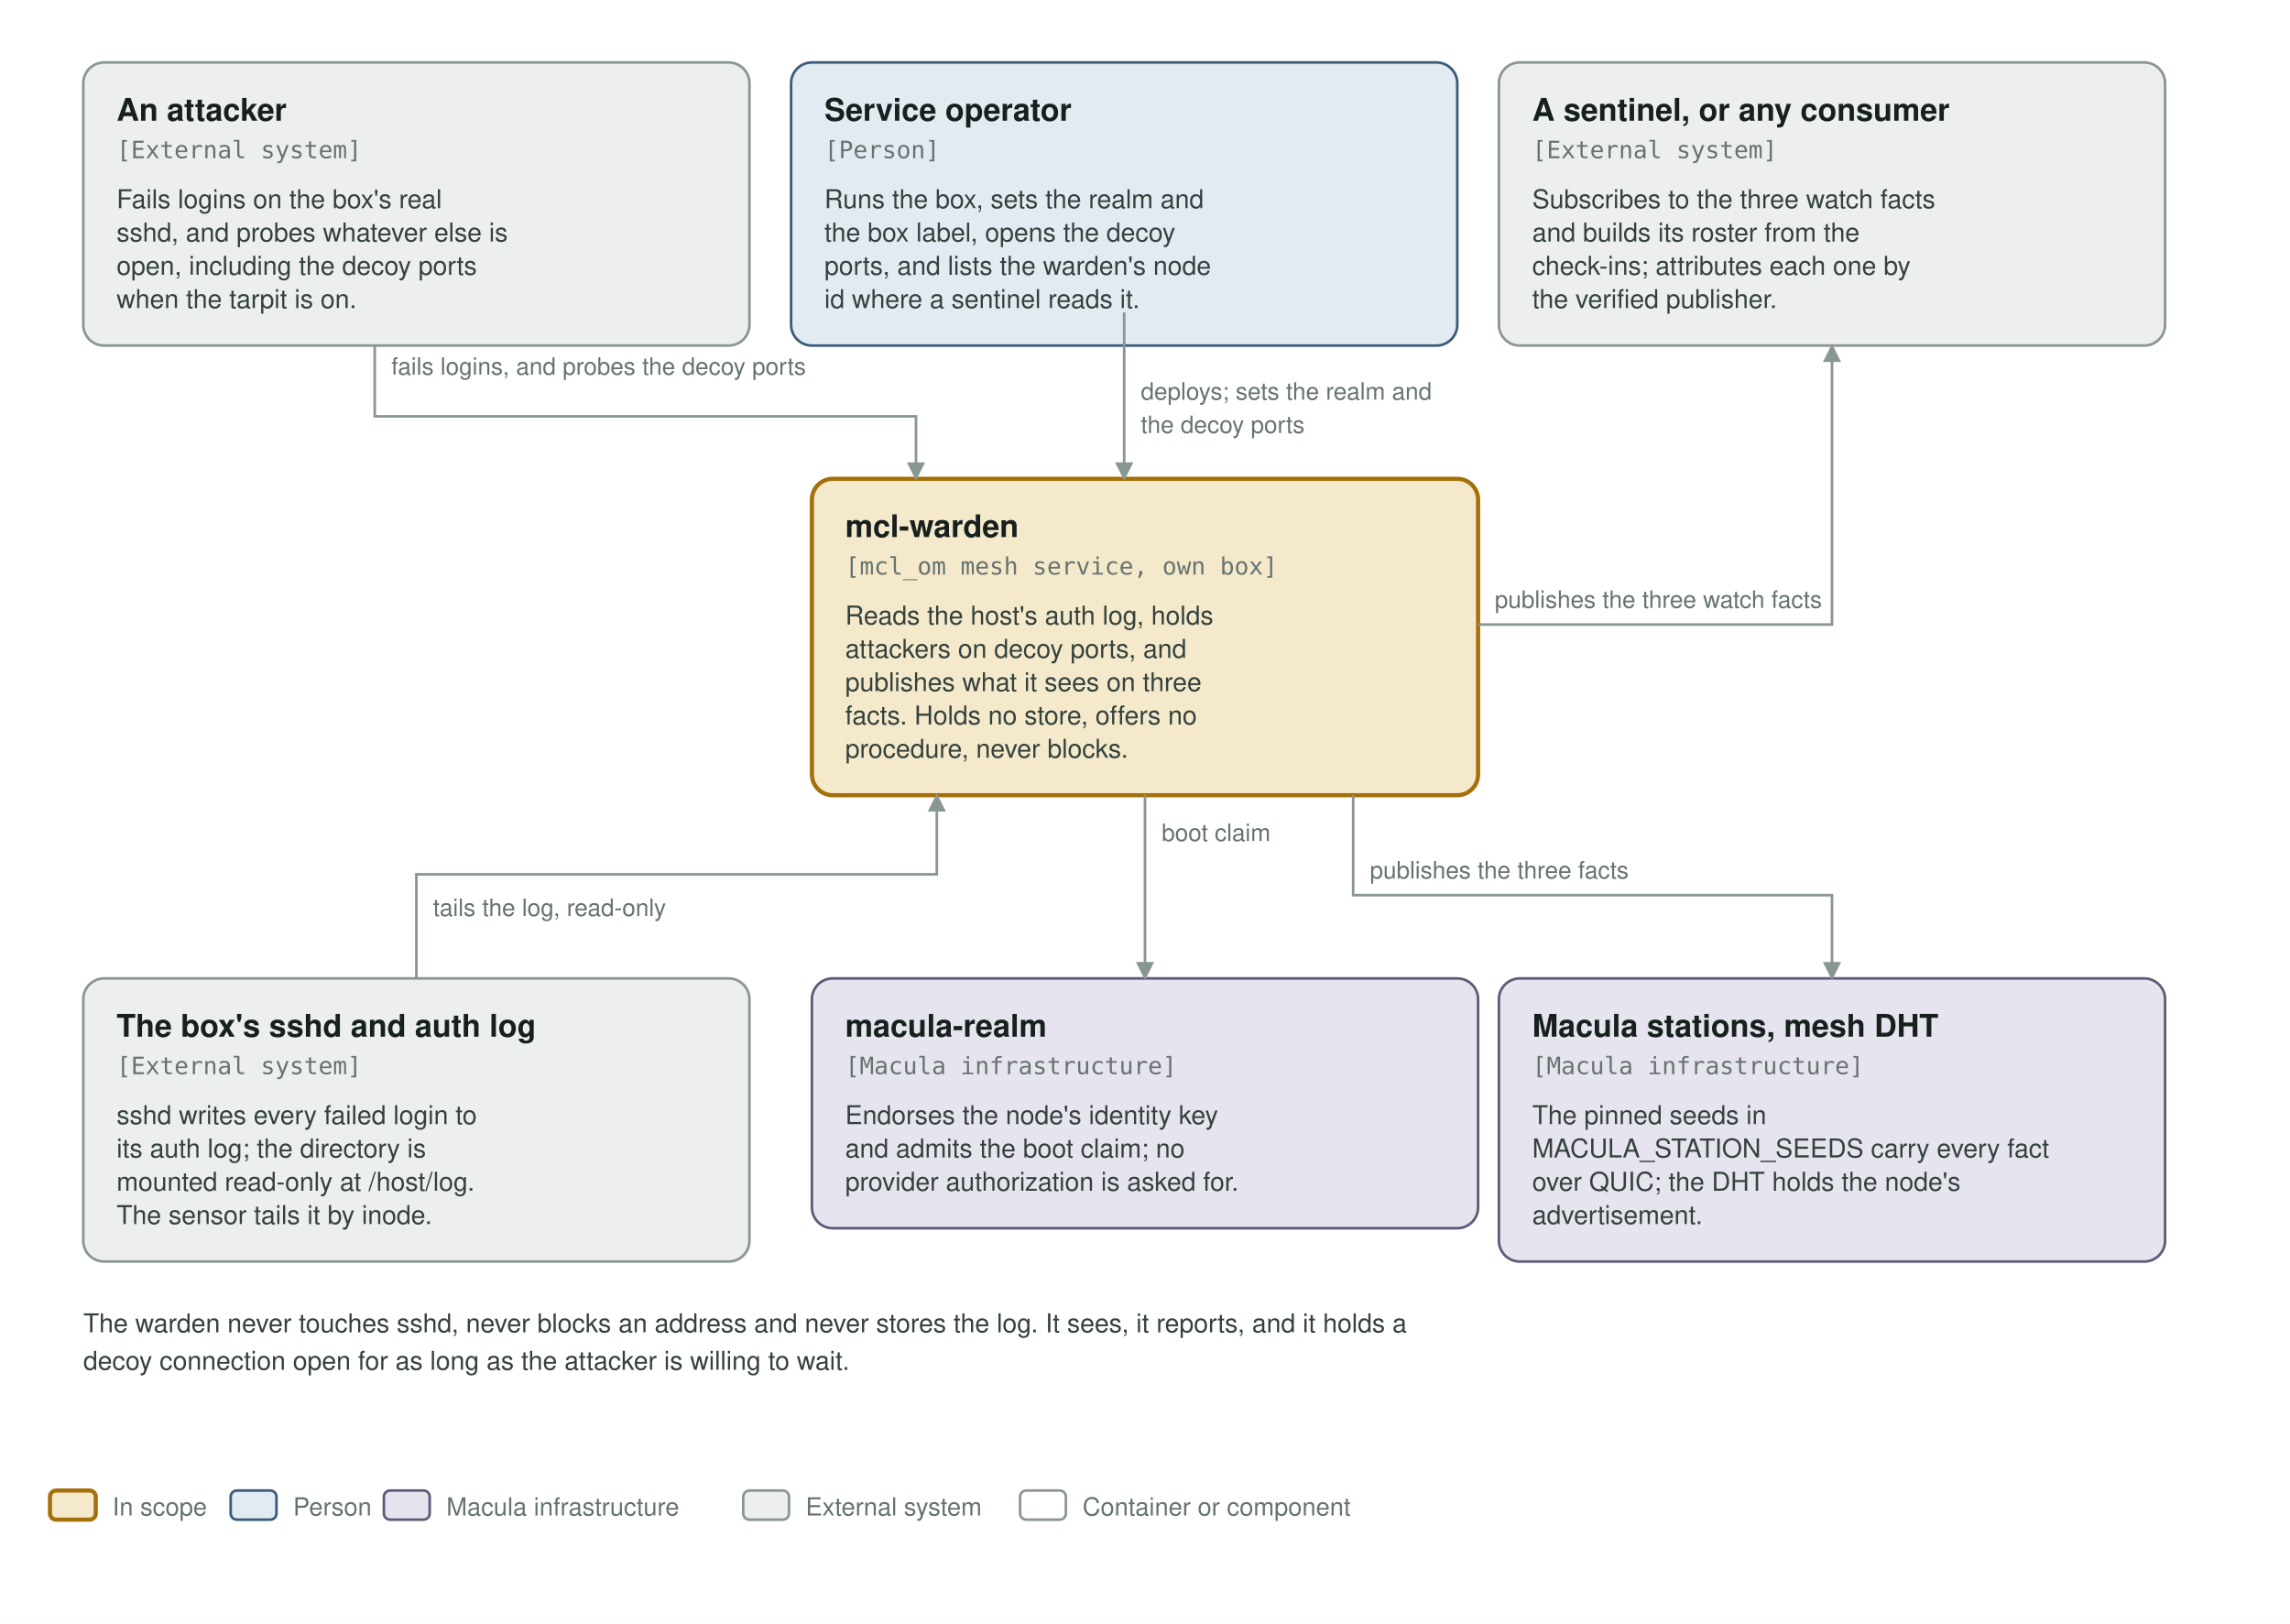
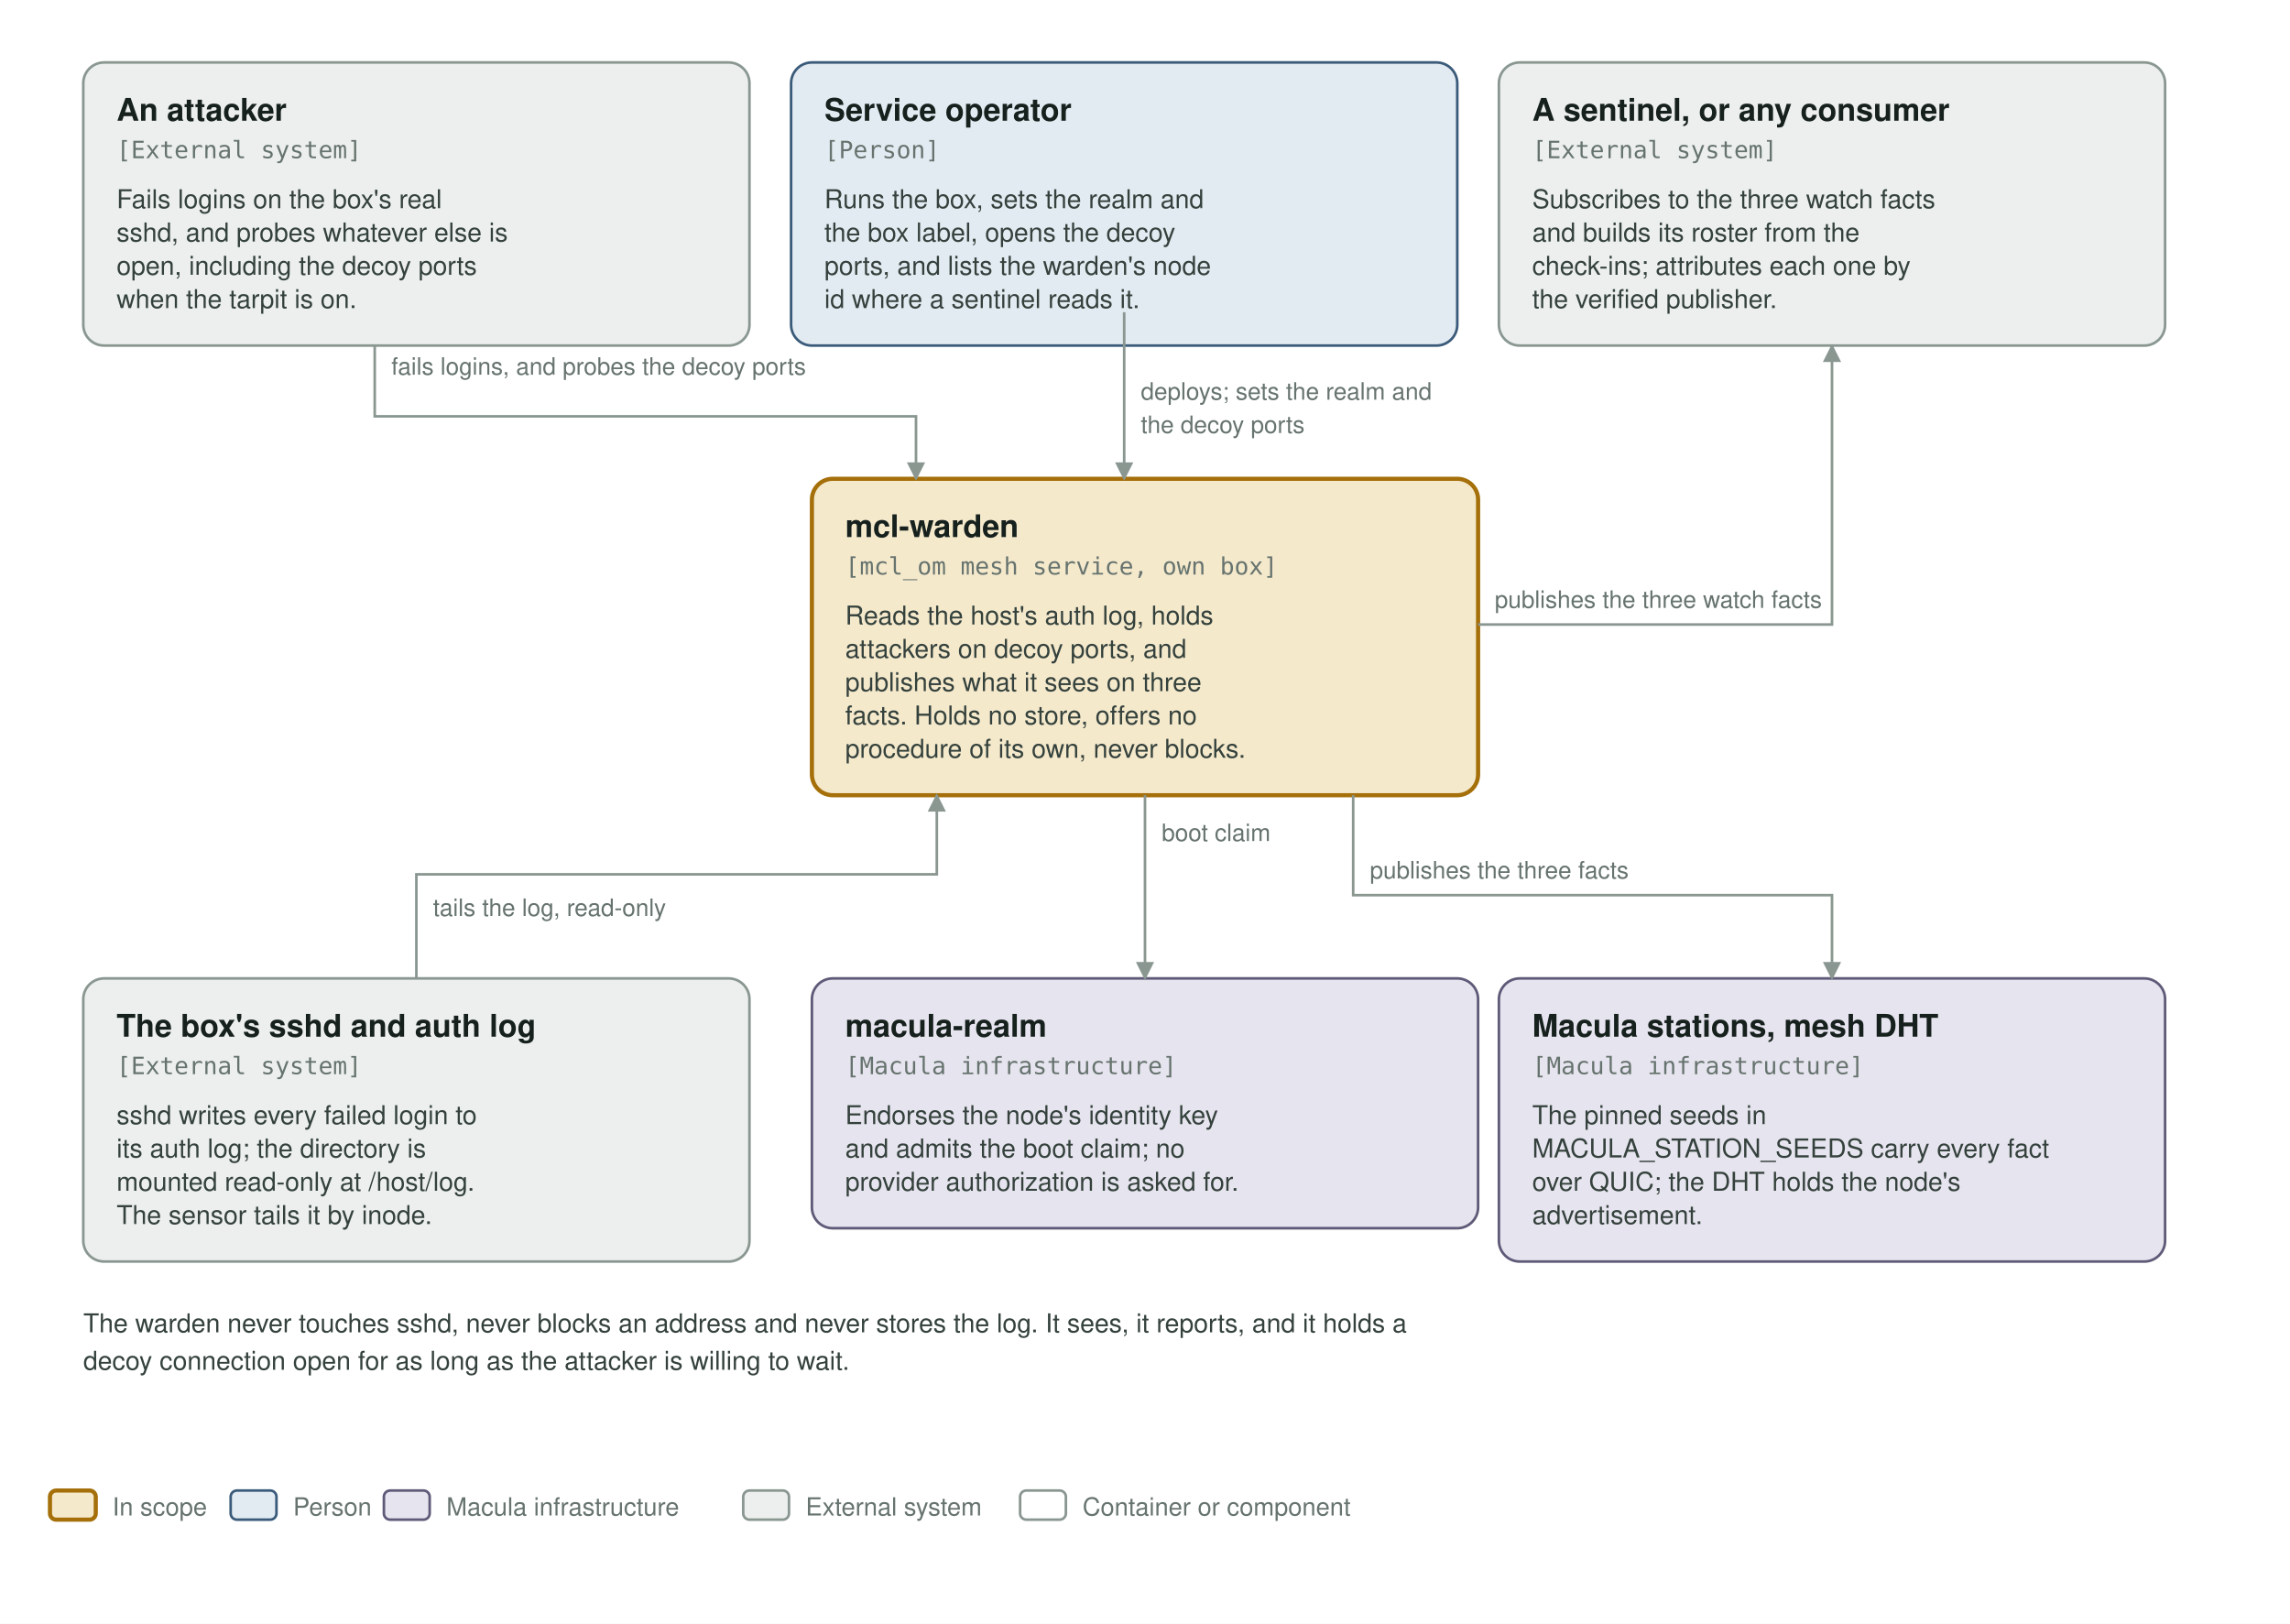
<svg xmlns="http://www.w3.org/2000/svg" viewBox="0 0 1100 780" role="img" aria-label="mcl-warden system context">
  <style>
.t-name { font-family: "Atkinson Hyperlegible", "Segoe UI", system-ui, -apple-system, Helvetica, Arial, sans-serif; font-size: 15px; font-weight: 700; }
.t-desc { font-family: "Atkinson Hyperlegible", "Segoe UI", system-ui, -apple-system, Helvetica, Arial, sans-serif; font-size: 12.5px; }
.t-rel { font-family: "Atkinson Hyperlegible", "Segoe UI", system-ui, -apple-system, Helvetica, Arial, sans-serif; font-size: 11.5px; paint-order: stroke; stroke-width: 4px; stroke-linejoin: round; }
.t-code { font-family: "JetBrains Mono", ui-monospace, Menlo, Consolas, monospace; font-size: 13px; font-weight: 600; }
.t-type { font-family: "JetBrains Mono", ui-monospace, Menlo, Consolas, monospace; font-size: 11.5px; }
.t-bound { font-family: "JetBrains Mono", ui-monospace, Menlo, Consolas, monospace; font-size: 12px; font-weight: 600; }
.t-leg { font-family: "Atkinson Hyperlegible", "Segoe UI", system-ui, -apple-system, Helvetica, Arial, sans-serif; font-size: 12px; }
.edge { fill: none; stroke-width: 1.25; }
.edge-later { fill: none; stroke-width: 1.25; stroke-dasharray: 5 4; }
.bg { fill: #FFFFFF; }
.b-sys { fill: #F5E9CC; stroke: #A56F0A; stroke-width: 2; }
.b-per { fill: #E3EBF2; stroke: #3B5B7A; stroke-width: 1.25; }
.b-mac { fill: #E6E4EE; stroke: #5E5A78; stroke-width: 1.25; }
.b-ext { fill: #ECEFED; stroke: #8A9791; stroke-width: 1.25; }
.b-cmp { fill: #FFFFFF; stroke: #8A9791; stroke-width: 1.25; }
.b-later { fill: none; stroke: #8A9791; stroke-width: 1.25; stroke-dasharray: 5 4; }
.bound { fill: none; stroke: #B3BDB8; stroke-width: 1; }
.head { fill: #3B5B7A; }
.t-name, .t-code { fill: #16201D; }
.t-type, .t-bound, .t-leg { fill: #66736E; }
.t-desc { fill: #34413C; }
.t-rel { fill: #66736E; stroke: #FFFFFF; }
.edge, .edge-later { stroke: #8A9791; }
.arrowhead { fill: #8A9791; }
@media (prefers-color-scheme: dark) {
.bg { fill: #171F1C; }
.b-sys { fill: #3A2E13; stroke: #E3AA3C; }
.b-per { fill: #1D2A36; stroke: #8EB4D8; }
.b-mac { fill: #26243A; stroke: #A9A4C8; }
.b-ext { fill: #1C2421; stroke: #7D8B85; }
.b-cmp { fill: #171F1C; stroke: #7D8B85; }
.b-later { stroke: #7D8B85; }
.bound { stroke: #4A5752; }
.head { fill: #8EB4D8; }
.t-name, .t-code { fill: #E6ECE9; }
.t-type, .t-bound, .t-leg { fill: #93A09A; }
.t-desc { fill: #C3CDC8; }
.t-rel { fill: #93A09A; stroke: #171F1C; }
.edge, .edge-later { stroke: #7D8B85; }
.arrowhead { fill: #7D8B85; }
}
</style>
  <defs>
    <marker id="a" viewBox="0 0 10 10" refX="9" refY="5" markerWidth="7" markerHeight="7" orient="auto-start-reverse">
      <path class="arrowhead" d="M0 0L10 5L0 10z" />
    </marker>
  </defs>
  <rect class="bg" x="0" y="0" width="1100" height="780" />
  <rect class="b-ext" x="40" y="30" width="320" height="136" rx="10" />
  <text class="t-name" x="56" y="58">An attacker</text>
  <text class="t-type" x="56" y="76">[External system]</text>
  <text class="t-desc" x="56" y="100">Fails logins on the box's real</text>
  <text class="t-desc" x="56" y="116">sshd, and probes whatever else is</text>
  <text class="t-desc" x="56" y="132">open, including the decoy ports</text>
  <text class="t-desc" x="56" y="148">when the tarpit is on.</text>
  <rect class="b-per" x="380" y="30" width="320" height="136" rx="10" />
  <text class="t-name" x="396" y="58">Service operator</text>
  <text class="t-type" x="396" y="76">[Person]</text>
  <text class="t-desc" x="396" y="100">Runs the box, sets the realm and</text>
  <text class="t-desc" x="396" y="116">the box label, opens the decoy</text>
  <text class="t-desc" x="396" y="132">ports, and lists the warden's node</text>
  <text class="t-desc" x="396" y="148">id where a sentinel reads it.</text>
  <rect class="b-ext" x="720" y="30" width="320" height="136" rx="10" />
  <text class="t-name" x="736" y="58">A sentinel, or any consumer</text>
  <text class="t-type" x="736" y="76">[External system]</text>
  <text class="t-desc" x="736" y="100">Subscribes to the three watch facts</text>
  <text class="t-desc" x="736" y="116">and builds its roster from the</text>
  <text class="t-desc" x="736" y="132">check-ins; attributes each one by</text>
  <text class="t-desc" x="736" y="148">the verified publisher.</text>
  <rect class="b-sys" x="390" y="230" width="320" height="152" rx="10" />
  <text class="t-name" x="406" y="258">mcl-warden</text>
  <text class="t-type" x="406" y="276">[mcl_om mesh service, own box]</text>
  <text class="t-desc" x="406" y="300">Reads the host's auth log, holds</text>
  <text class="t-desc" x="406" y="316">attackers on decoy ports, and</text>
  <text class="t-desc" x="406" y="332">publishes what it sees on three</text>
  <text class="t-desc" x="406" y="348">facts. Holds no store, offers no</text>
-   <text class="t-desc" x="406" y="364">procedure, never blocks.</text>
+   <text class="t-desc" x="406" y="364">procedure of its own, never blocks.</text>
  <rect class="b-ext" x="40" y="470" width="320" height="136" rx="10" />
  <text class="t-name" x="56" y="498">The box's sshd and auth log</text>
  <text class="t-type" x="56" y="516">[External system]</text>
  <text class="t-desc" x="56" y="540">sshd writes every failed login to</text>
  <text class="t-desc" x="56" y="556">its auth log; the directory is</text>
  <text class="t-desc" x="56" y="572">mounted read-only at /host/log.</text>
  <text class="t-desc" x="56" y="588">The sensor tails it by inode.</text>
  <rect class="b-mac" x="390" y="470" width="320" height="120" rx="10" />
  <text class="t-name" x="406" y="498">macula-realm</text>
  <text class="t-type" x="406" y="516">[Macula infrastructure]</text>
  <text class="t-desc" x="406" y="540">Endorses the node's identity key</text>
  <text class="t-desc" x="406" y="556">and admits the boot claim; no</text>
  <text class="t-desc" x="406" y="572">provider authorization is asked for.</text>
  <rect class="b-mac" x="720" y="470" width="320" height="136" rx="10" />
  <text class="t-name" x="736" y="498">Macula stations, mesh DHT</text>
  <text class="t-type" x="736" y="516">[Macula infrastructure]</text>
  <text class="t-desc" x="736" y="540">The pinned seeds in</text>
  <text class="t-desc" x="736" y="556">MACULA_STATION_SEEDS carry every fact</text>
  <text class="t-desc" x="736" y="572">over QUIC; the DHT holds the node's</text>
  <text class="t-desc" x="736" y="588">advertisement.</text>
  <path class="edge" d="M180 166V200H440V230" marker-end="url(#a)" />
  <text class="t-rel" x="188" y="180">fails logins, and probes the decoy ports</text>
  <path class="edge" d="M540 150V230" marker-end="url(#a)" />
  <text class="t-rel" x="548" y="192">deploys; sets the realm and</text>
  <text class="t-rel" x="548" y="208">the decoy ports</text>
  <path class="edge" d="M710 300H880V166" marker-end="url(#a)" />
  <text class="t-rel" x="718" y="292">publishes the three watch facts</text>
  <path class="edge" d="M200 470V420H450V382" marker-end="url(#a)" />
  <text class="t-rel" x="208" y="440">tails the log, read-only</text>
  <path class="edge" d="M550 382V470" marker-end="url(#a)" />
  <text class="t-rel" x="558" y="404">boot claim</text>
  <path class="edge" d="M650 382V430H880V470" marker-end="url(#a)" />
  <text class="t-rel" x="658" y="422">publishes the three facts</text>
  <text class="t-desc" x="40" y="640">The warden never touches sshd, never blocks an address and never stores the log. It sees, it reports, and it holds a</text>
  <text class="t-desc" x="40" y="658">decoy connection open for as long as the attacker is willing to wait.</text>
  <rect class="b-sys" x="24" y="716" width="22" height="14" rx="3" />
  <text class="t-leg" x="54" y="728">In scope</text>
  <rect class="b-per" x="110.8" y="716" width="22" height="14" rx="3" />
  <text class="t-leg" x="140.8" y="728">Person</text>
  <rect class="b-mac" x="184.4" y="716" width="22" height="14" rx="3" />
  <text class="t-leg" x="214.4" y="728">Macula infrastructure</text>
  <rect class="b-ext" x="357.0" y="716" width="22" height="14" rx="3" />
  <text class="t-leg" x="387.0" y="728">External system</text>
  <rect class="b-cmp" x="490.0" y="716" width="22" height="14" rx="3" />
  <text class="t-leg" x="520.0" y="728">Container or component</text>
</svg>
